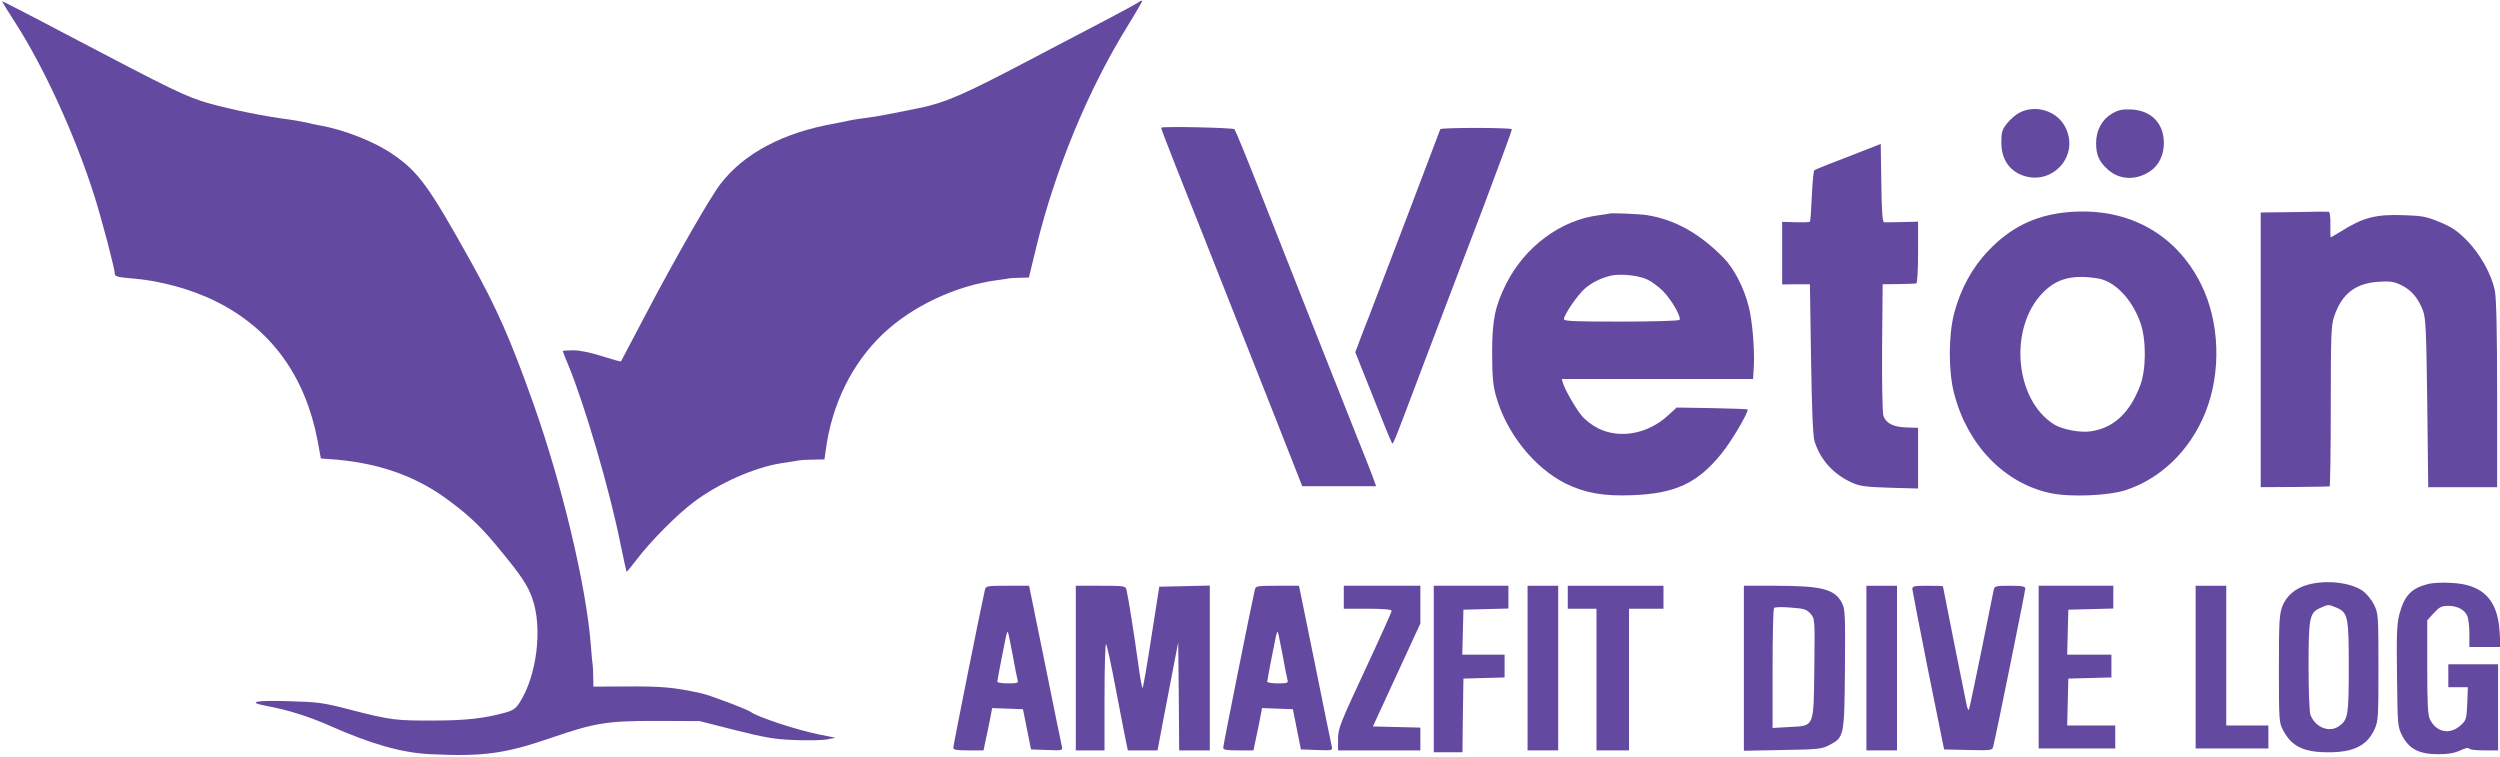
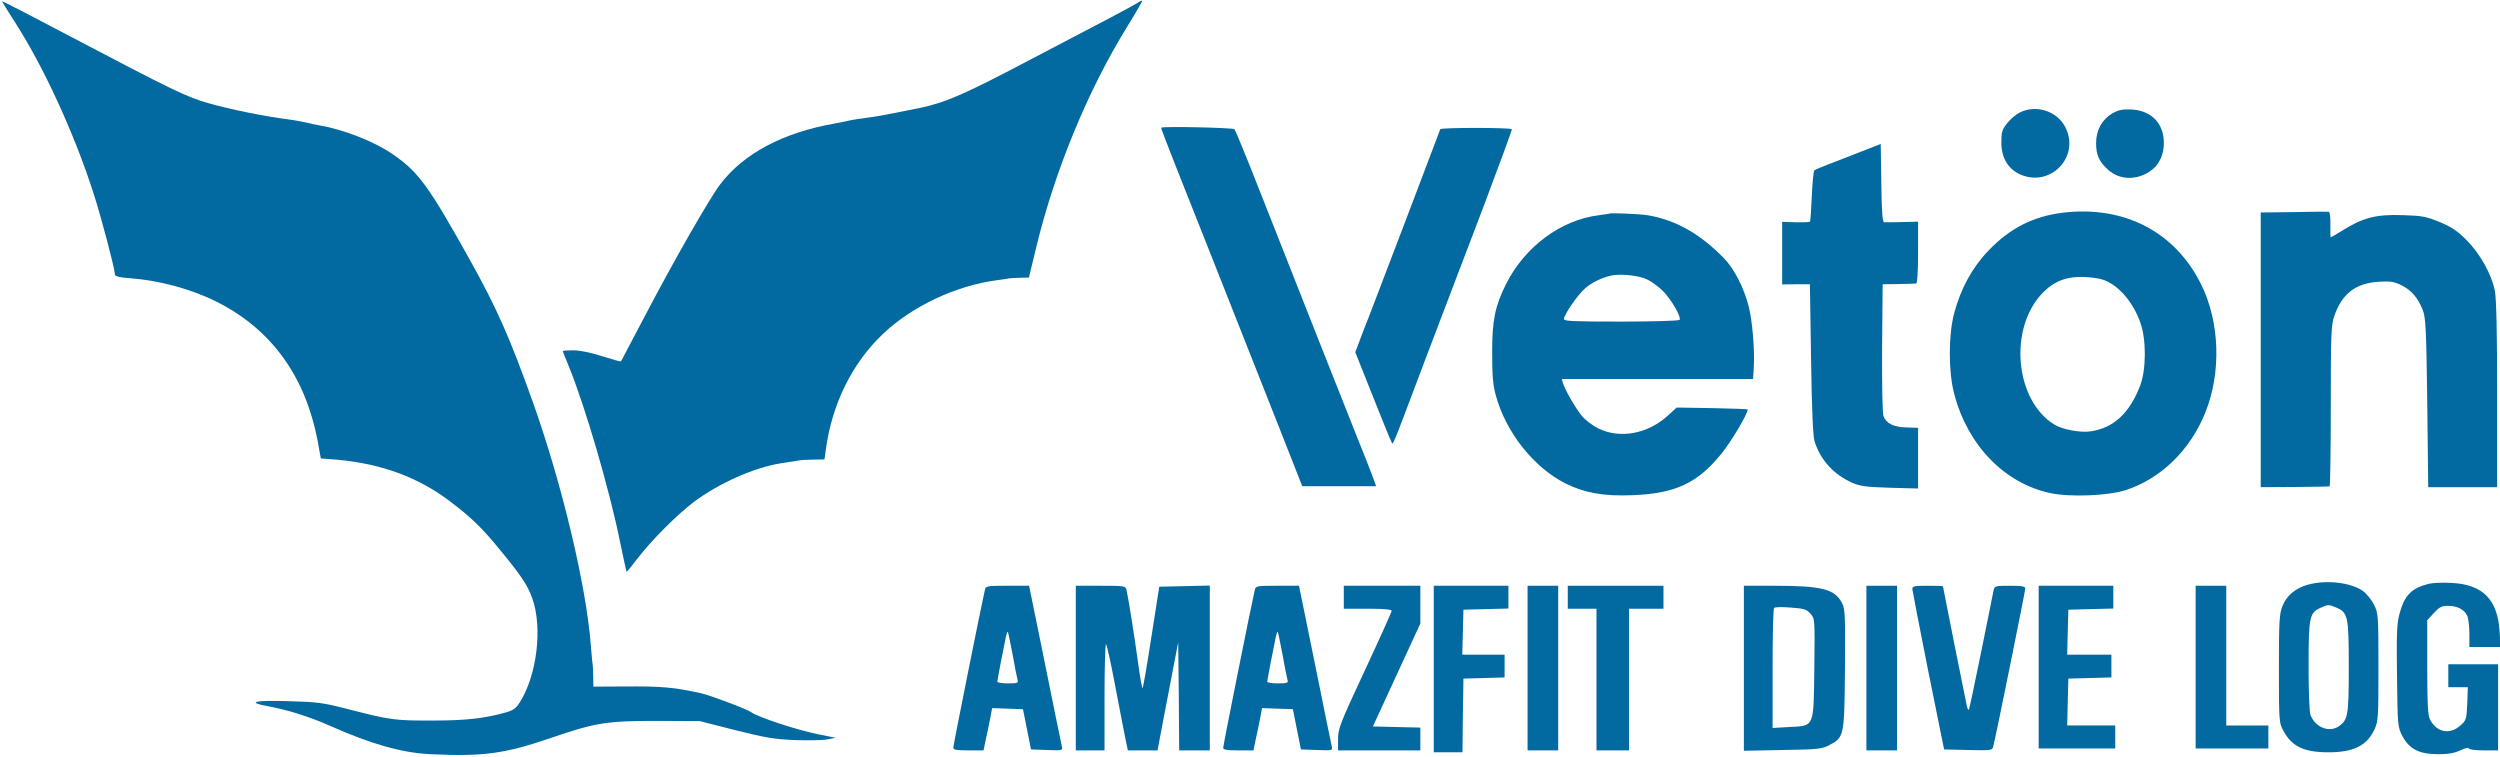
<svg xmlns="http://www.w3.org/2000/svg" version="1.0" width="1306pt" height="395pt" viewBox="0 0 1306 395" preserveAspectRatio="xMidYMid meet">
-   <g transform="translate(0,395) scale(0.1,-0.1)" fill="#6449A1" stroke="none">
+   <g transform="translate(0,395) scale(0.1,-0.1)" fill="#0369A1" stroke="none">
    <path d="M10 3944 c0 -2 32 -54 72 -116 149 -233 307 -578 407 -889 41 -127 111 -394 111 -421 0 -12 20 -17 85 -22 148 -11 317 -57 446 -122 285 -143 463 -387 528 -725 l17 -94 40 -3 c253 -16 457 -87 632 -219 113 -85 170 -140 266 -258 109 -132 144 -185 167 -252 54 -152 24 -400 -65 -541 -21 -33 -34 -43 -78 -55 -103 -29 -205 -41 -363 -41 -210 -1 -230 1 -455 59 -131 34 -161 38 -311 42 -179 6 -225 -5 -111 -26 104 -19 218 -55 322 -101 218 -97 379 -143 530 -150 273 -13 387 2 631 86 230 79 290 88 549 88 l225 -1 185 -47 c156 -39 205 -48 310 -52 69 -3 145 -1 170 3 l45 9 -90 18 c-114 23 -316 90 -350 115 -19 15 -220 91 -265 100 -142 31 -202 36 -392 35 l-168 -1 -1 51 c0 28 -2 58 -3 66 -2 8 -6 56 -10 105 -24 306 -150 835 -299 1255 -121 340 -190 497 -331 750 -214 384 -268 459 -398 550 -96 68 -260 133 -389 155 -19 3 -50 10 -69 15 -19 4 -57 11 -85 15 -134 17 -309 53 -423 85 -117 33 -185 66 -739 357 -189 100 -343 179 -343 177z" />
    <path d="M5944 3936 c-10 -7 -73 -41 -139 -76 -66 -34 -262 -137 -435 -228 -338 -178 -434 -219 -570 -247 -138 -28 -225 -45 -270 -50 -30 -4 -73 -10 -95 -15 -22 -5 -55 -11 -73 -15 -270 -47 -476 -156 -599 -317 -55 -72 -238 -391 -391 -683 -69 -132 -127 -241 -128 -243 -1 -2 -45 10 -98 27 -59 19 -117 31 -151 31 -30 0 -55 -2 -55 -4 0 -2 13 -36 30 -76 85 -207 214 -646 270 -925 17 -82 32 -150 33 -152 2 -1 27 30 57 69 72 94 207 230 295 296 131 98 313 179 455 202 36 6 76 12 90 14 14 3 50 5 81 5 l56 1 7 50 c32 240 138 454 301 608 152 143 379 250 592 278 32 4 61 9 66 10 4 1 28 2 55 3 l47 1 38 157 c97 401 269 818 472 1148 47 76 84 140 82 141 -2 2 -12 -2 -23 -10z" />
    <path d="M10551 3362 c-19 -9 -48 -34 -65 -55 -27 -34 -31 -46 -31 -101 0 -79 34 -138 98 -167 156 -70 313 89 238 243 -41 87 -154 124 -240 80z" />
    <path d="M11035 3358 c-54 -32 -85 -88 -85 -156 0 -62 16 -98 64 -140 59 -52 145 -55 216 -8 48 31 75 87 74 151 -1 101 -65 167 -168 173 -50 2 -68 -2 -101 -20z" />
    <path d="M6066 3283 c-2 -2 35 -96 80 -211 76 -191 165 -415 524 -1324 l133 -338 193 0 193 0 -23 63 c-13 34 -47 121 -76 192 -61 152 -339 856 -512 1295 -66 168 -124 309 -129 315 -8 8 -375 16 -383 8z" />
    <path d="M7524 3275 c-7 -21 -365 -961 -375 -985 -6 -14 -24 -60 -40 -103 l-29 -77 90 -226 c49 -124 93 -232 98 -240 11 -19 -9 -66 177 426 81 212 216 569 302 793 85 225 153 410 151 412 -9 9 -371 9 -374 0z" />
    <path d="M9725 3159 c-55 -22 -131 -51 -170 -66 -38 -15 -73 -29 -77 -33 -4 -3 -10 -64 -13 -134 -3 -71 -7 -131 -10 -134 -2 -3 -36 -4 -75 -3 l-70 2 0 -163 0 -164 73 1 72 0 6 -390 c4 -270 10 -402 18 -430 31 -98 99 -173 197 -217 41 -18 72 -22 197 -26 l147 -4 0 158 0 159 -60 2 c-68 2 -106 20 -121 60 -5 15 -8 160 -7 357 l3 331 83 1 c45 1 87 2 92 3 6 1 10 62 10 162 l0 161 -82 -2 c-46 -1 -89 -2 -95 -1 -9 1 -13 52 -15 205 l-3 204 -100 -39z" />
    <path d="M10777 2839 c-155 -19 -278 -81 -390 -199 -84 -87 -145 -200 -178 -325 -31 -115 -31 -309 0 -423 70 -269 263 -467 502 -518 103 -22 299 -14 392 15 185 60 339 209 418 407 84 209 75 472 -22 668 -136 275 -402 413 -722 375z m185 -344 c86 -15 176 -108 219 -230 32 -88 31 -247 -1 -330 -55 -143 -138 -220 -256 -238 -54 -9 -150 9 -192 35 -207 127 -240 504 -61 688 74 76 156 97 291 75z" />
    <path d="M11983 2842 l-173 -2 0 -718 0 -717 178 1 c97 1 179 2 182 3 3 0 6 189 6 419 0 365 2 423 17 467 40 120 111 175 232 183 62 4 81 1 120 -18 51 -25 87 -66 112 -131 15 -39 18 -98 23 -484 l5 -440 180 0 180 0 0 484 c0 334 -4 503 -12 543 -17 85 -78 194 -148 264 -47 47 -77 68 -140 94 -71 29 -92 33 -190 36 -143 5 -210 -12 -323 -83 -29 -18 -54 -33 -56 -33 -2 0 -3 30 -2 67 1 38 -3 67 -9 67 -5 1 -88 0 -182 -2z" />
    <path d="M8407 2834 c-1 -1 -24 -4 -52 -8 -201 -24 -390 -165 -488 -361 -57 -115 -72 -188 -72 -355 0 -120 4 -171 19 -225 52 -192 197 -376 363 -460 100 -50 201 -68 348 -62 225 8 342 62 467 216 53 65 138 209 138 232 0 2 -84 5 -186 7 l-185 3 -45 -41 c-105 -97 -251 -124 -365 -68 -30 15 -69 45 -86 66 -34 42 -87 135 -98 170 l-6 22 499 0 500 0 4 63 c5 93 -8 244 -27 317 -25 98 -77 199 -132 254 -125 127 -252 198 -398 222 -39 6 -193 13 -198 8z m196 -343 c23 -10 61 -38 85 -62 44 -45 96 -135 86 -150 -3 -5 -140 -9 -305 -9 -244 0 -299 2 -299 13 0 23 74 130 111 161 36 31 84 54 134 66 47 11 143 2 188 -19z" />
    <path d="M12058 896 c-66 -18 -113 -57 -135 -113 -16 -43 -18 -80 -18 -328 0 -268 1 -282 22 -320 45 -85 108 -115 238 -115 130 0 200 35 239 119 20 43 21 61 21 326 0 271 -1 281 -23 326 -13 26 -39 58 -60 73 -63 43 -189 58 -284 32z m147 -120 c61 -26 65 -47 65 -311 0 -252 -4 -276 -52 -309 -50 -35 -123 -6 -148 59 -6 15 -10 129 -10 256 0 256 5 279 63 304 40 18 41 18 82 1z" />
    <path d="M12687 900 c-91 -23 -127 -61 -153 -160 -13 -50 -15 -109 -12 -323 3 -258 3 -263 28 -312 36 -68 88 -95 187 -95 54 0 85 6 116 20 25 12 43 16 45 10 2 -6 36 -10 78 -10 l74 0 0 225 0 225 -130 0 -130 0 0 -60 0 -60 51 0 51 0 -3 -86 c-4 -82 -5 -87 -37 -115 -54 -48 -123 -35 -157 31 -12 23 -15 76 -15 275 l0 245 34 37 c28 31 41 38 74 38 49 0 86 -19 101 -52 6 -13 11 -55 11 -93 l0 -70 81 0 82 0 -5 80 c-10 168 -88 248 -254 255 -43 3 -96 0 -117 -5z" />
    <path d="M5145 868 c-16 -67 -165 -811 -165 -824 0 -11 17 -14 79 -14 l79 0 10 48 c6 26 16 75 23 110 l12 63 81 -3 80 -3 21 -105 21 -105 83 -3 c82 -3 83 -3 78 20 -3 13 -43 206 -88 431 l-83 407 -113 0 c-109 0 -113 -1 -118 -22z m145 -338 c11 -63 23 -123 26 -132 5 -16 -2 -18 -50 -18 -31 0 -56 4 -56 9 0 7 33 180 46 240 3 13 7 22 9 20 2 -2 13 -56 25 -119z" />
    <path d="M5620 460 l0 -430 75 0 75 0 0 282 c0 155 4 278 8 273 5 -6 28 -111 51 -235 24 -124 47 -246 53 -273 l10 -47 78 0 77 0 27 143 c15 78 39 205 54 282 l27 140 3 -283 2 -282 80 0 80 0 0 430 0 431 -132 -3 -132 -3 -41 -262 c-22 -144 -43 -264 -46 -267 -3 -3 -13 54 -23 127 -18 132 -51 342 -61 385 -5 21 -9 22 -135 22 l-130 0 0 -430z" />
    <path d="M6555 868 c-16 -67 -165 -811 -165 -824 0 -11 17 -14 79 -14 l79 0 10 48 c6 26 16 75 23 110 l12 63 81 -3 80 -3 21 -105 21 -105 83 -3 c82 -3 83 -3 78 20 -3 13 -43 206 -88 431 l-83 407 -113 0 c-109 0 -113 -1 -118 -22z m145 -338 c11 -63 23 -123 26 -132 5 -16 -2 -18 -50 -18 -31 0 -56 4 -56 9 0 7 33 180 46 240 3 13 7 22 9 20 2 -2 13 -56 25 -119z" />
    <path d="M7020 830 l0 -60 125 0 c84 0 125 -4 125 -11 0 -6 -63 -146 -140 -311 -130 -279 -140 -304 -140 -359 l0 -59 215 0 215 0 0 60 0 59 -124 3 -124 3 124 269 124 269 0 99 0 98 -200 0 -200 0 0 -60z" />
    <path d="M7490 455 l0 -435 75 0 75 0 2 193 3 192 108 3 107 3 0 59 0 60 -110 0 -111 0 3 118 3 117 118 3 117 3 0 59 0 60 -195 0 -195 0 0 -435z" />
    <path d="M7980 460 l0 -430 80 0 80 0 0 430 0 430 -80 0 -80 0 0 -430z" />
    <path d="M8190 830 l0 -60 75 0 75 0 0 -370 0 -370 85 0 85 0 0 370 0 370 90 0 90 0 0 60 0 60 -250 0 -250 0 0 -60z" />
    <path d="M9110 459 l0 -431 203 4 c186 3 205 5 244 26 77 40 78 46 81 397 2 281 1 313 -15 344 -38 74 -104 91 -355 91 l-158 0 0 -431z m348 285 c23 -26 23 -27 20 -285 -4 -314 2 -300 -133 -307 l-85 -5 0 310 c0 170 3 313 8 317 4 5 43 6 87 2 70 -5 83 -9 103 -32z" />
    <path d="M9750 460 l0 -430 80 0 80 0 0 430 0 430 -80 0 -80 0 0 -430z" />
    <path d="M9990 873 c1 -10 38 -202 83 -428 l83 -410 126 -3 c124 -3 126 -2 131 20 15 58 167 810 167 823 0 12 -16 15 -80 15 -74 0 -80 -1 -85 -22 -3 -13 -32 -158 -65 -322 -34 -165 -62 -302 -65 -304 -2 -2 -7 6 -10 19 -6 26 -125 621 -125 626 0 2 -36 3 -80 3 -70 0 -80 -2 -80 -17z" />
    <path d="M10650 465 l0 -425 200 0 200 0 0 60 0 60 -125 0 -126 0 3 123 3 122 113 3 112 3 0 59 0 60 -115 0 -116 0 3 118 3 117 118 3 117 3 0 59 0 60 -195 0 -195 0 0 -425z" />
    <path d="M11470 465 l0 -425 190 0 190 0 0 60 0 60 -110 0 -110 0 0 365 0 365 -80 0 -80 0 0 -425z" />
  </g>
</svg>
